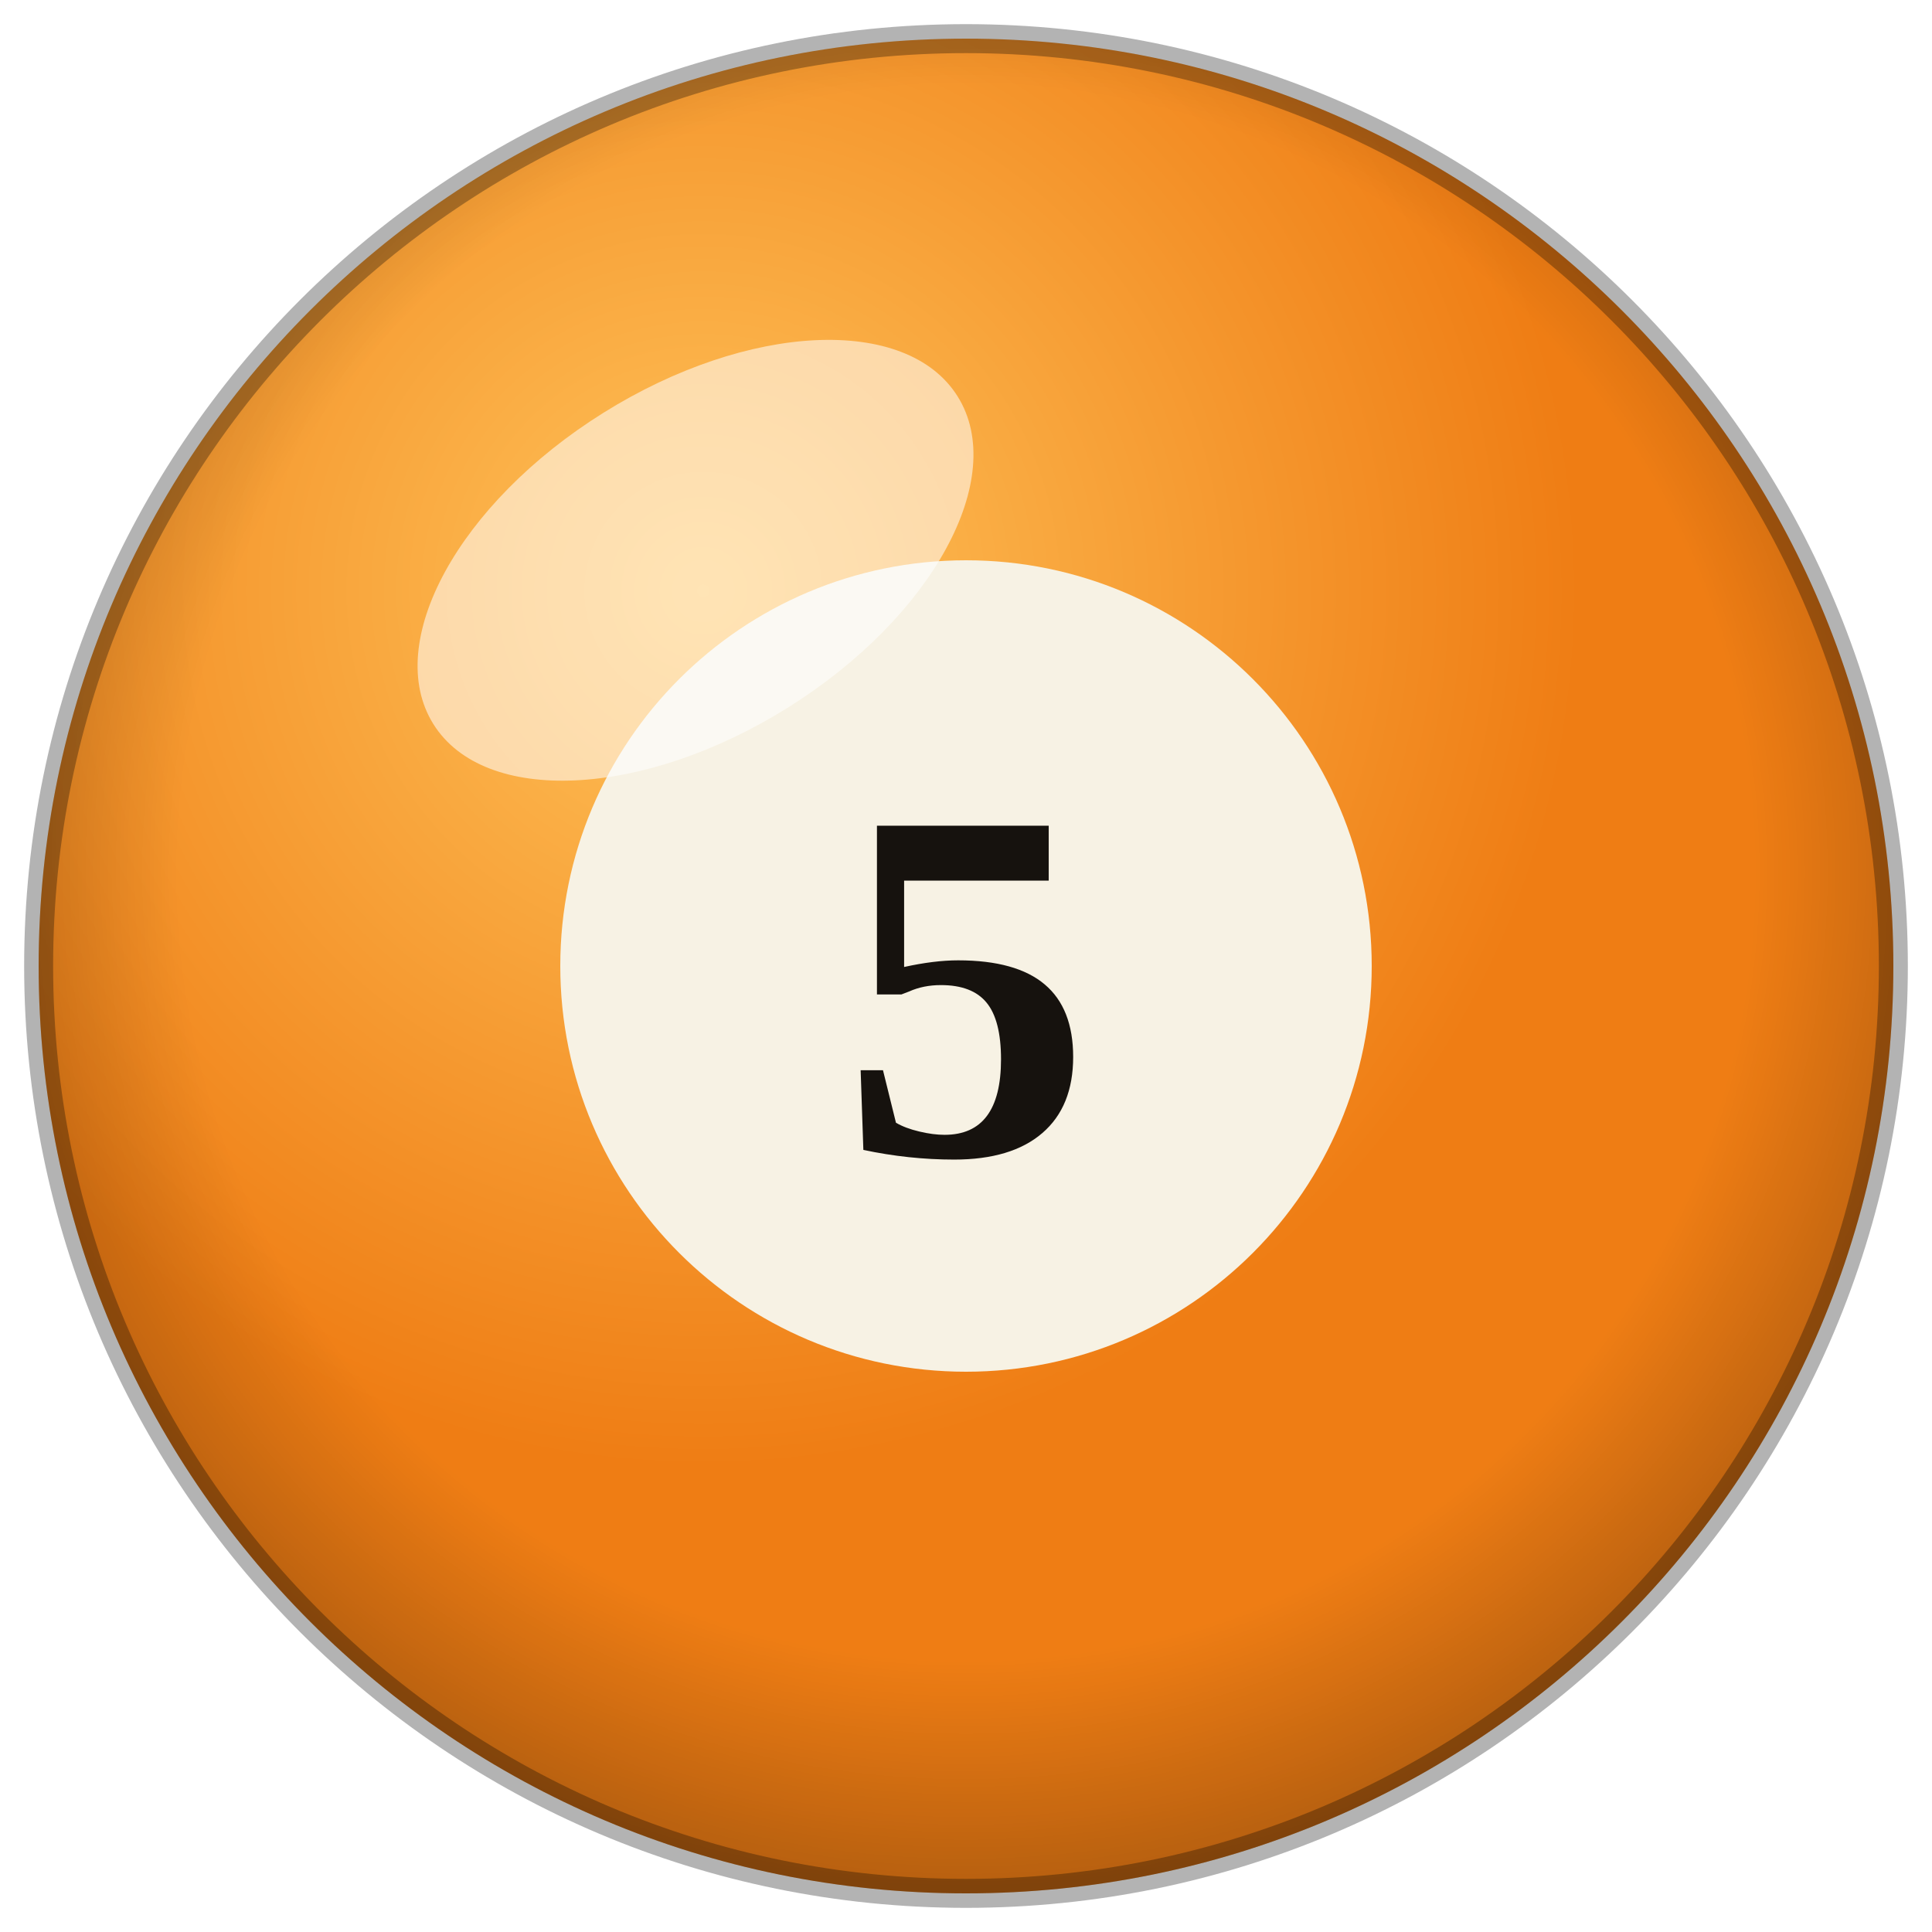
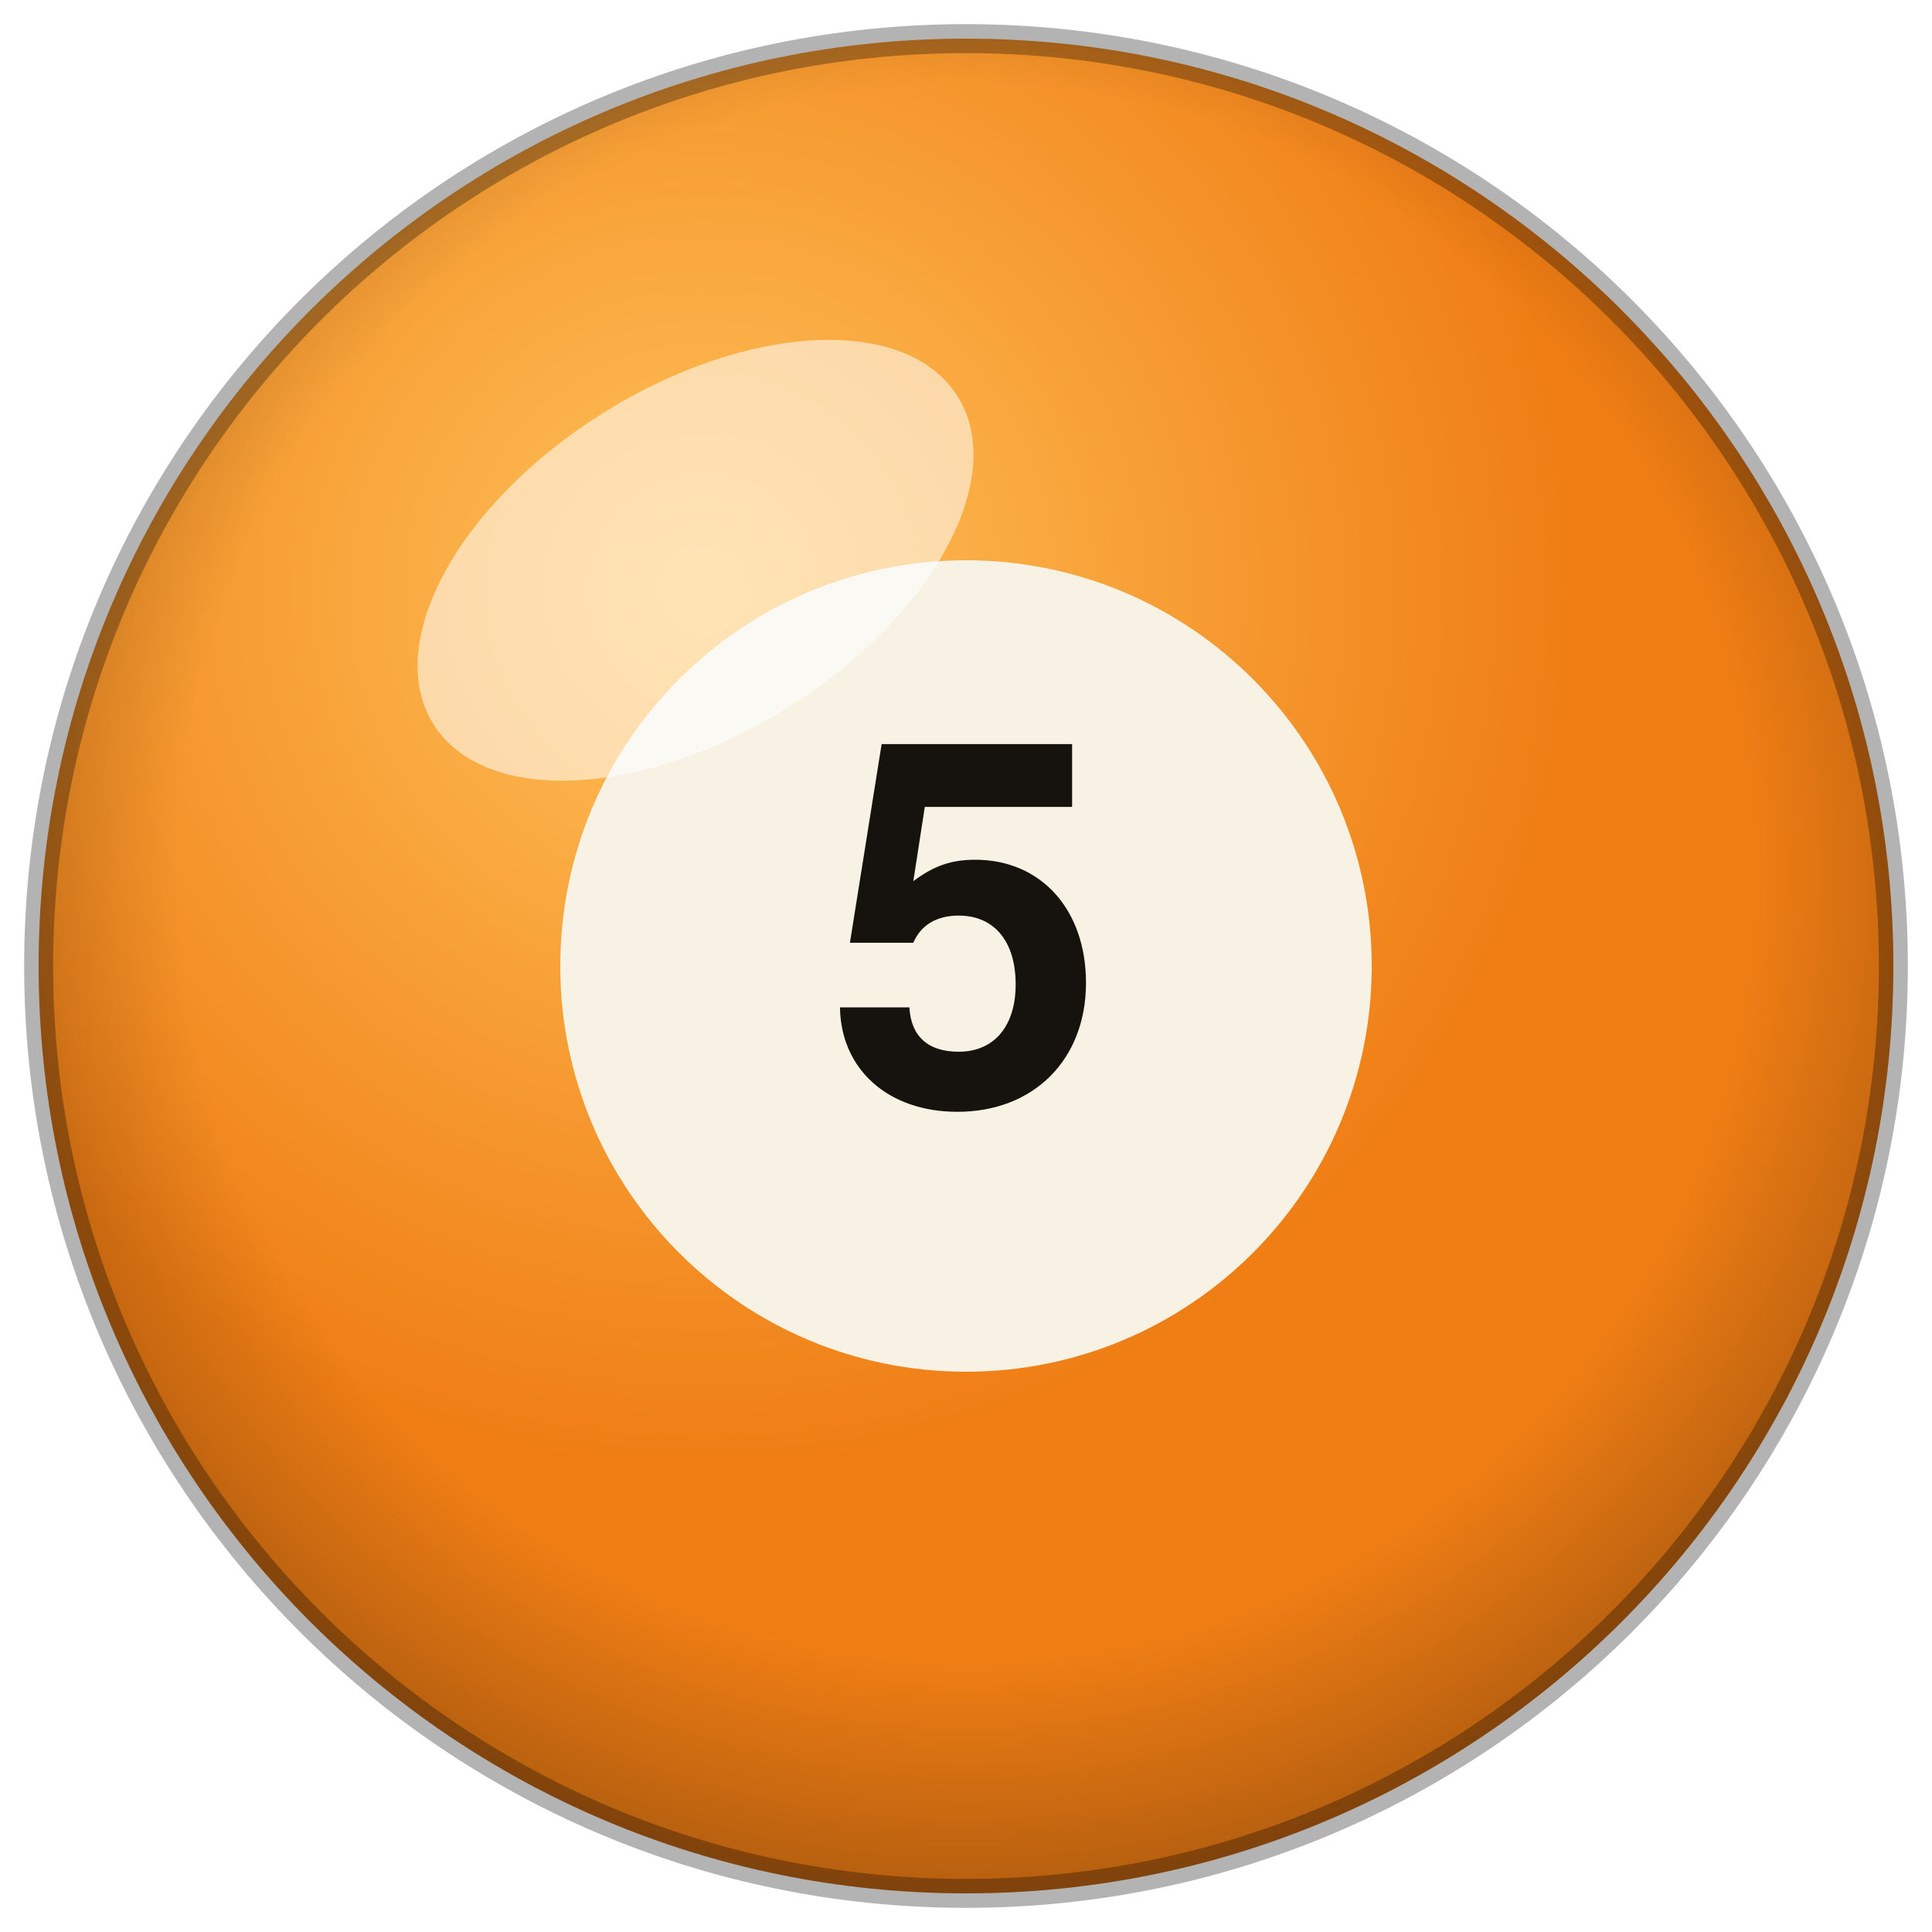
<svg xmlns="http://www.w3.org/2000/svg" viewBox="0 0 100 100">
  <defs>
    <radialGradient id="g" cx="0.36" cy="0.3" r="0.85">
      <stop offset="0" stop-color="rgb(255,195,90)" />
      <stop offset="0.55" stop-color="#ef7d14" />
      <stop offset="1" stop-color="#ef7d14" />
    </radialGradient>
    <clipPath id="c">
      <circle cx="50" cy="50" r="48" />
    </clipPath>
    <radialGradient id="s" cx="0.5" cy="0.45" r="0.6">
      <stop offset="0.7" stop-color="rgba(0,0,0,0)" />
      <stop offset="1" stop-color="rgba(0,0,0,0.35)" />
    </radialGradient>
  </defs>
  <circle cx="50" cy="50" r="48" fill="url(#g)" />
  <circle cx="50" cy="50" r="21" fill="#f7f2e4" />
-   <text x="50" y="51" font-family="Georgia, 'Times New Roman', serif" font-size="26" font-weight="bold" fill="#16120e" text-anchor="middle" dominant-baseline="central">5</text>
+   <text x="50" y="51" font-family="Helvetica, Futura, serif" font-size="26" font-weight="800" fill="#16120e" text-anchor="middle" dominant-baseline="central">5</text>
  <circle cx="50" cy="50" r="48" fill="url(#s)" />
  <ellipse cx="36" cy="29" rx="16" ry="9" transform="rotate(-32 36 29)" fill="rgba(255,255,255,0.55)" />
  <circle cx="50" cy="50" r="48" fill="none" stroke="rgba(0,0,0,0.3)" stroke-width="1.5" />
</svg>
